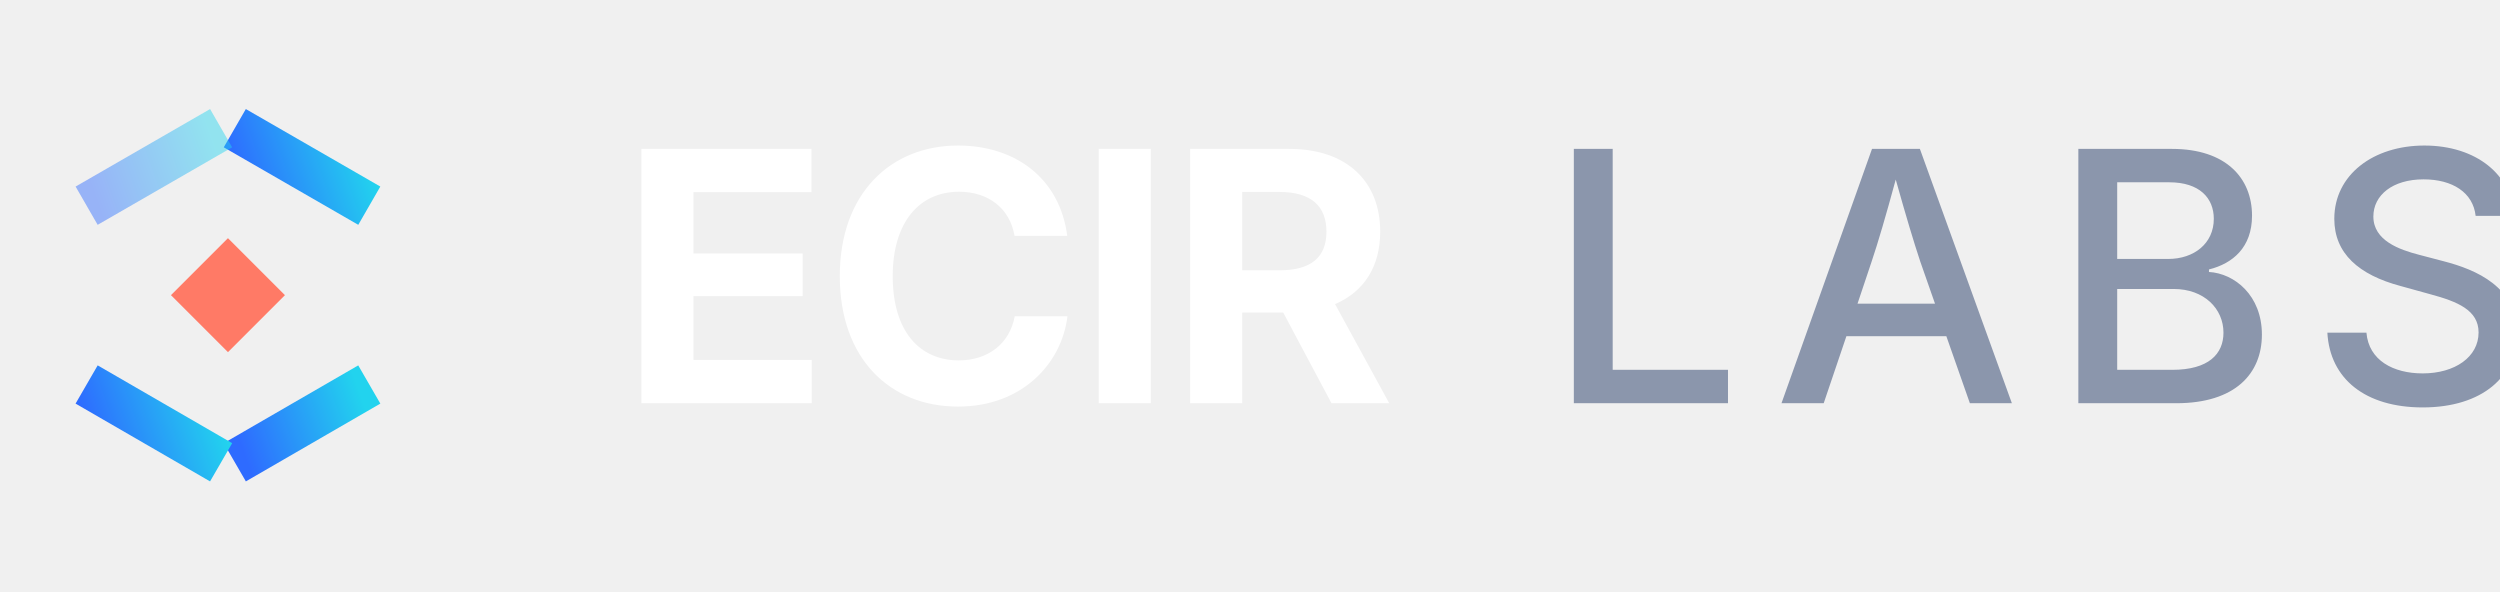
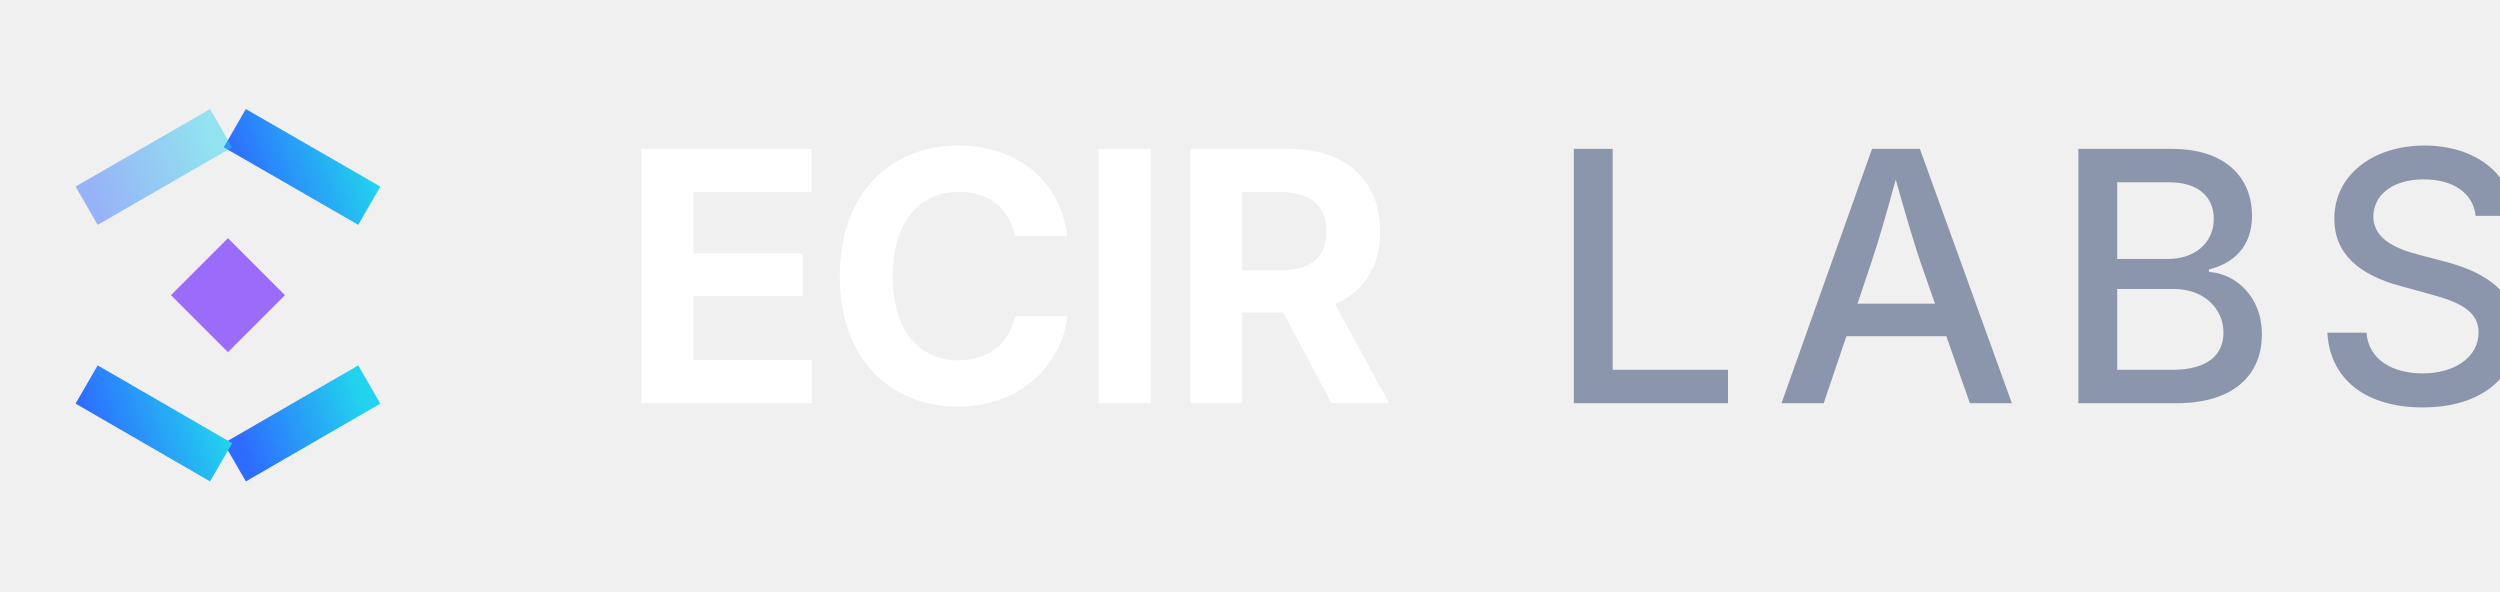
<svg xmlns="http://www.w3.org/2000/svg" viewBox="0 0 186 44" width="186" height="44" fill="none" role="img" aria-label="ECIR Labs">
  <defs>
    <linearGradient id="hex-quorum-g" x1="0.01" y1="0.6" x2="0.99" y2="0.4">
      <stop offset="0" stop-color="#2E6BFF" />
      <stop offset="1" stop-color="#22D3EE" />
    </linearGradient>
  </defs>
  <g transform="translate(0 5.0) scale(1.06)">
    <path d="M16.48 4.28 L25.92 9.72" fill="none" stroke="url(#hex-quorum-g)" stroke-width="3.1" />
    <path d="M26.39 10.55 L26.39 21.45" fill="none" stroke="url(#hex-quorum-g)" stroke-width="3.1" />
    <path d="M25.92 22.27 L16.48 27.73" fill="none" stroke="url(#hex-quorum-g)" stroke-width="3.1" />
    <path d="M15.52 27.73 L6.08 22.27" fill="none" stroke="url(#hex-quorum-g)" stroke-width="3.1" />
    <path d="M5.61 21.45 L5.61 10.55" fill="none" stroke="url(#hex-quorum-g)" stroke-width="3.1" />
    <path d="M6.08 9.72 L15.52 4.28" fill="none" stroke="url(#hex-quorum-g)" stroke-width="3.1" stroke-opacity="0.46" />
-     <polygon points="16.00,12.00 20.00,16.00 16.00,20.00 12.00,16.00" fill="#FF7A66" />
+     <polygon points="16.00,12.00 20.00,16.00 16.00,20.00 12.00,16.00" fill="#9B6CF9" />
  </g>
  <text x="46.0" y="30.0" font-family="Inter, ui-sans-serif, system-ui, -apple-system, Segoe UI, Helvetica, Arial, sans-serif" font-size="26" font-weight="700" fill="#FFFFFF" letter-spacing="-0.5">ECIR</text>
  <text x="115.0" y="30.0" font-family="Inter, ui-sans-serif, system-ui, -apple-system, Segoe UI, Helvetica, Arial, sans-serif" font-size="26" font-weight="500" fill="#8B96AC" letter-spacing="2.2">LABS</text>
</svg>
